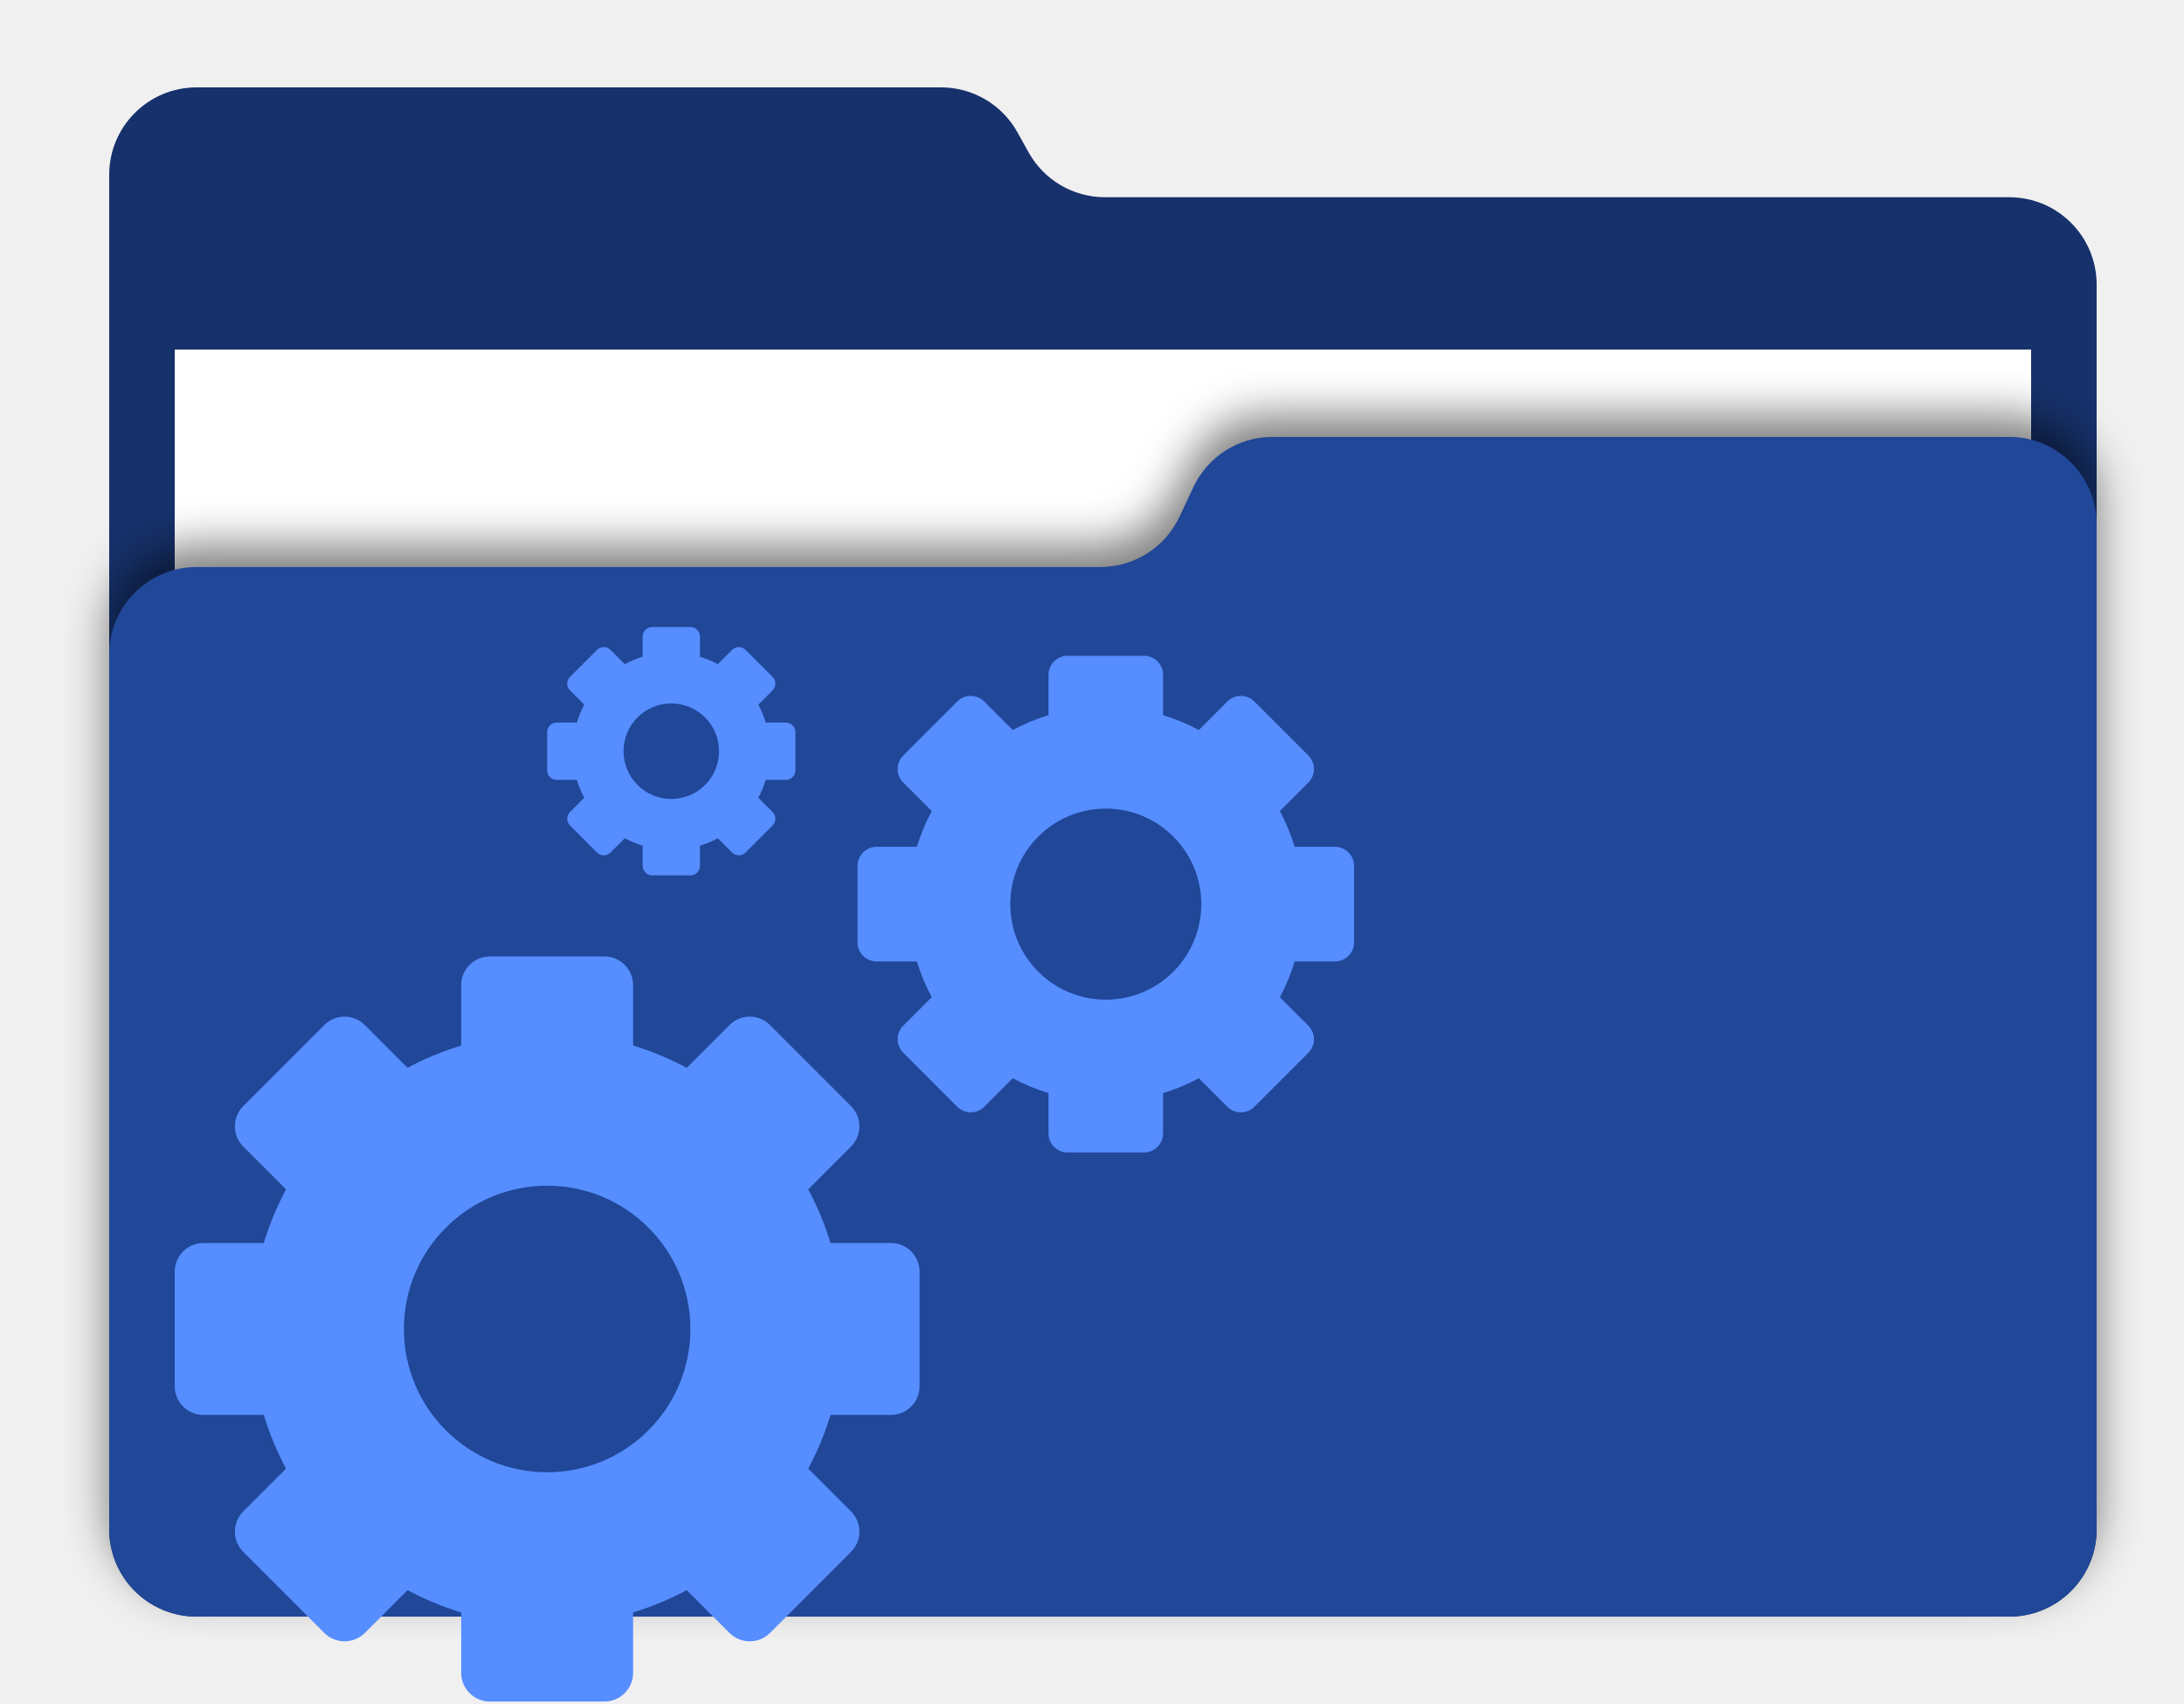
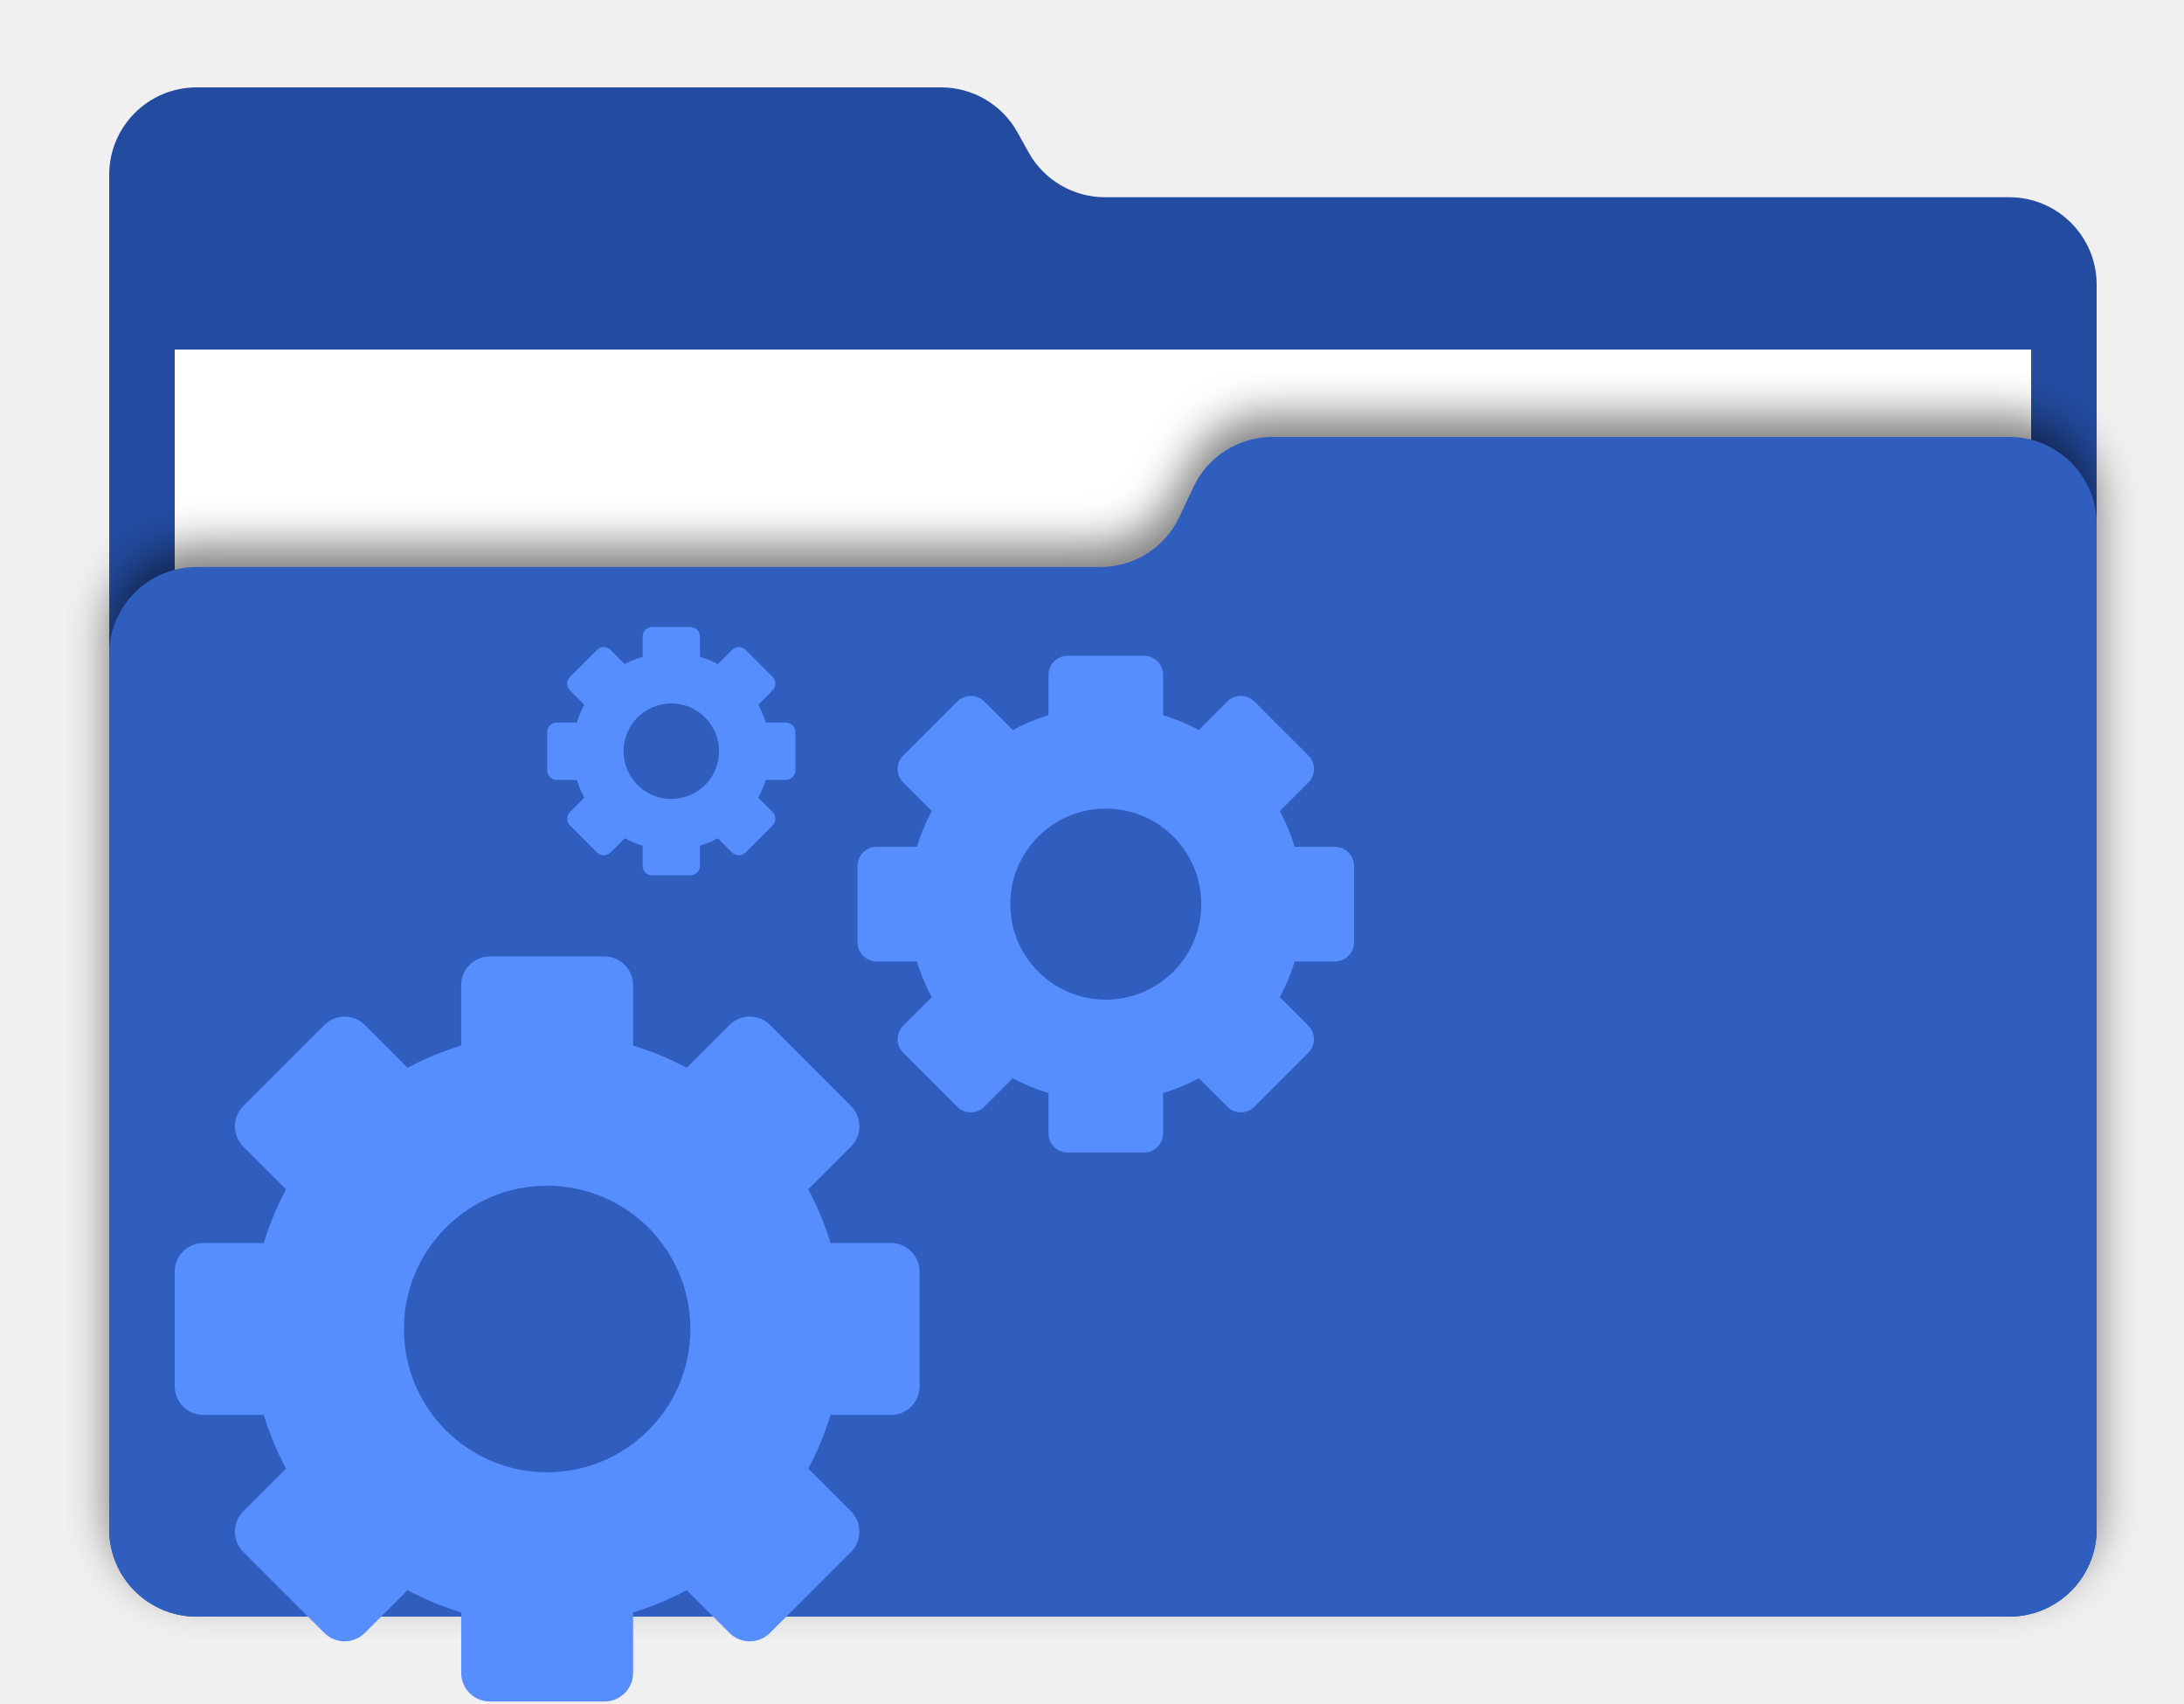
- <svg xmlns="http://www.w3.org/2000/svg" viewBox="0 0 100 78">
-   <path d="M9 74H92C94.209 74 96 72.209 96 70V13.028C96 10.819 94.209 9.028 92 9.028H50.592C49.141 9.028 47.803 8.242 47.097 6.974L46.585 6.054C45.879 4.786 44.541 4 43.09 4H9C6.791 4 5 5.791 5 8V70C5 72.209 6.791 74 9 74Z" fill="#16316B" />
+ <svg xmlns="http://www.w3.org/2000/svg" viewBox="0 0 100 78" fill="none">
+   <path fill="#234CA1" d="M9 74H92C94.209 74 96 72.209 96 70V13.028C96 10.819 94.209 9.028 92 9.028H50.592C49.141 9.028 47.803 8.242 47.097 6.974L46.585 6.054C45.879 4.786 44.541 4 43.09 4H9C6.791 4 5 5.791 5 8V70C5 72.209 6.791 74 9 74Z" />
  <rect x="8" y="16" width="85" height="57" fill="white" />
-   <g filter="url(#filter0_f_406_38)">
-     <path d="M92 73H9C6.791 73 5 71.209 5 69V28.955C5 26.746 6.791 24.955 9 24.955H50.117C51.585 24.955 52.935 24.151 53.634 22.859L54.589 21.096C55.288 19.805 56.638 19 58.106 19H92C94.209 19 96 20.791 96 23V69C96 71.209 94.209 73 92 73Z" fill="black" fill-opacity="0.5" />
+   <g filter="url(#filter0)">
+     <path fill="#000000" fill-opacity="0.5" d="M92 73H9C6.791 73 5 71.209 5 69V28.955C5 26.746 6.791 24.955 9 24.955H50.117C51.585 24.955 52.935 24.151 53.634 22.859L54.589 21.096C55.288 19.805 56.638 19 58.106 19H92C94.209 19 96 20.791 96 23V69C96 71.209 94.209 73 92 73Z" />
  </g>
-   <path d="M92 74H9C6.791 74 5 72.209 5 70V29.955C5 27.746 6.791 25.955 9 25.955H50.384C51.934 25.955 53.344 25.06 54.004 23.657L54.643 22.298C55.302 20.895 56.712 20 58.262 20H92C94.209 20 96 21.791 96 24V70C96 72.209 94.209 74 92 74Z" fill="#204798" />
-   <path d="M27.676 43.781C28.401 43.781 28.988 44.368 28.988 45.093V47.86C29.846 48.12 30.668 48.462 31.444 48.878L33.401 46.92C33.914 46.408 34.744 46.408 35.256 46.92L38.966 50.63C39.212 50.876 39.35 51.21 39.35 51.557C39.35 51.905 39.212 52.239 38.966 52.485L37.008 54.442C37.424 55.218 37.767 56.041 38.027 56.898H40.794C41.518 56.898 42.105 57.486 42.105 58.21V63.457C42.105 64.181 41.518 64.769 40.794 64.769H38.027C37.767 65.626 37.424 66.449 37.008 67.225L38.966 69.182C39.478 69.695 39.478 70.525 38.966 71.037L35.256 74.747C34.744 75.259 33.914 75.259 33.401 74.747L31.444 72.79C30.668 73.205 29.846 73.548 28.988 73.808V76.575C28.988 77.299 28.401 77.886 27.676 77.886H22.429C21.705 77.886 21.117 77.299 21.117 76.575V73.808C20.26 73.548 19.438 73.205 18.661 72.79L16.704 74.747C16.458 74.993 16.124 75.131 15.777 75.131C15.429 75.131 15.095 74.993 14.849 74.747L11.139 71.037C10.627 70.525 10.628 69.695 11.139 69.182L13.097 67.225C12.681 66.449 12.339 65.626 12.079 64.769H9.312C8.587 64.769 8 64.181 8 63.457V58.21C8 57.486 8.587 56.898 9.312 56.898H12.079C12.339 56.041 12.681 55.218 13.097 54.442L11.139 52.485C10.628 51.973 10.627 51.142 11.139 50.63L14.849 46.92C15.361 46.408 16.192 46.408 16.704 46.92L18.661 48.878C19.438 48.462 20.26 48.12 21.117 47.86V45.093C21.117 44.368 21.705 43.781 22.429 43.781H27.676ZM25.053 54.275C21.43 54.275 18.494 57.211 18.494 60.834C18.494 64.456 21.43 67.392 25.053 67.392C28.675 67.392 31.611 64.456 31.611 60.834C31.611 57.211 28.675 54.275 25.053 54.275Z" fill="#568DFF" />
-   <path d="M52.381 30.018C52.864 30.018 53.255 30.409 53.255 30.892V32.737C53.827 32.91 54.375 33.139 54.892 33.416L56.197 32.111C56.539 31.77 57.093 31.769 57.434 32.111L59.907 34.584C60.071 34.748 60.163 34.97 60.163 35.202C60.163 35.434 60.071 35.657 59.907 35.821L58.602 37.125C58.879 37.643 59.108 38.191 59.281 38.763H61.126C61.608 38.763 62 39.154 62 39.637V43.135C62 43.618 61.608 44.01 61.126 44.01H59.281C59.108 44.581 58.879 45.13 58.602 45.647L59.907 46.952C60.248 47.294 60.249 47.847 59.907 48.189L57.434 50.662C57.093 51.003 56.539 51.003 56.197 50.662L54.892 49.357C54.375 49.634 53.827 49.862 53.255 50.036V51.88C53.255 52.363 52.864 52.755 52.381 52.755H48.883C48.4 52.755 48.008 52.363 48.008 51.88V50.036C47.436 49.862 46.888 49.634 46.371 49.357L45.066 50.662C44.902 50.825 44.679 50.918 44.447 50.918C44.216 50.918 43.993 50.826 43.829 50.662L41.356 48.189C41.015 47.847 41.015 47.294 41.356 46.952L42.661 45.647C42.384 45.13 42.156 44.581 41.982 44.01H40.138C39.655 44.01 39.263 43.618 39.263 43.135V39.637C39.263 39.154 39.655 38.763 40.138 38.763H41.982C42.156 38.191 42.384 37.643 42.661 37.125L41.356 35.821C41.015 35.479 41.015 34.925 41.356 34.584L43.829 32.111C44.171 31.769 44.724 31.77 45.066 32.111L46.371 33.416C46.888 33.139 47.436 32.91 48.008 32.737V30.892C48.008 30.409 48.4 30.018 48.883 30.018H52.381ZM50.632 37.014C48.217 37.014 46.259 38.971 46.259 41.386C46.259 43.801 48.217 45.759 50.632 45.759C53.047 45.759 55.004 43.801 55.004 41.386C55.004 38.971 53.047 37.014 50.632 37.014Z" fill="#568DFF" />
-   <path d="M31.611 28.702C31.853 28.702 32.049 28.898 32.049 29.139V30.062C32.334 30.148 32.608 30.262 32.867 30.401L33.52 29.748C33.691 29.578 33.967 29.578 34.138 29.748L35.375 30.985C35.456 31.067 35.503 31.178 35.503 31.294C35.503 31.41 35.456 31.521 35.375 31.603L34.722 32.256C34.861 32.514 34.975 32.789 35.062 33.075H35.984C36.225 33.075 36.421 33.27 36.421 33.512V35.261C36.421 35.502 36.225 35.698 35.984 35.698H35.062C34.975 35.984 34.861 36.258 34.722 36.517L35.375 37.169C35.545 37.34 35.545 37.617 35.375 37.787L34.138 39.024C33.967 39.195 33.691 39.195 33.52 39.024L32.867 38.371C32.608 38.51 32.334 38.624 32.049 38.711V39.633C32.049 39.875 31.853 40.07 31.611 40.07H29.862C29.621 40.07 29.425 39.875 29.425 39.633V38.711C29.139 38.624 28.865 38.51 28.606 38.371L27.954 39.024C27.872 39.106 27.761 39.152 27.645 39.152C27.529 39.152 27.418 39.106 27.336 39.024L26.099 37.787C25.928 37.617 25.928 37.34 26.099 37.169L26.752 36.517C26.613 36.258 26.499 35.984 26.412 35.698H25.49C25.248 35.698 25.053 35.502 25.053 35.261V33.512C25.053 33.27 25.248 33.075 25.49 33.075H26.412C26.499 32.789 26.613 32.514 26.752 32.256L26.099 31.603C25.928 31.433 25.928 31.156 26.099 30.985L27.336 29.748C27.506 29.578 27.783 29.578 27.954 29.748L28.606 30.401C28.865 30.262 29.139 30.148 29.425 30.062V29.139C29.425 28.898 29.621 28.702 29.862 28.702H31.611ZM30.737 32.2C29.529 32.2 28.551 33.179 28.551 34.386C28.551 35.594 29.529 36.572 30.737 36.572C31.944 36.572 32.923 35.594 32.923 34.386C32.923 33.179 31.944 32.2 30.737 32.2Z" fill="#568DFF" />
+   <path fill="#2F5EBF" d="M92 74H9C6.791 74 5 72.209 5 70V29.955C5 27.746 6.791 25.955 9 25.955H50.384C51.934 25.955 53.344 25.06 54.004 23.657L54.643 22.298C55.302 20.895 56.712 20 58.262 20H92C94.209 20 96 21.791 96 24V70C96 72.209 94.209 74 92 74Z" />
+   <path fill="#568DFF" d="M27.676 43.781C28.401 43.781 28.988 44.368 28.988 45.093V47.86C29.846 48.12 30.668 48.462 31.444 48.878L33.401 46.92C33.914 46.408 34.744 46.408 35.256 46.92L38.966 50.63C39.212 50.876 39.35 51.21 39.35 51.557C39.35 51.905 39.212 52.239 38.966 52.485L37.008 54.442C37.424 55.218 37.767 56.041 38.027 56.898H40.794C41.518 56.898 42.105 57.486 42.105 58.21V63.457C42.105 64.181 41.518 64.769 40.794 64.769H38.027C37.767 65.626 37.424 66.449 37.008 67.225L38.966 69.182C39.478 69.695 39.478 70.525 38.966 71.037L35.256 74.747C34.744 75.259 33.914 75.259 33.401 74.747L31.444 72.79C30.668 73.205 29.846 73.548 28.988 73.808V76.575C28.988 77.299 28.401 77.886 27.676 77.886H22.429C21.705 77.886 21.117 77.299 21.117 76.575V73.808C20.26 73.548 19.438 73.205 18.661 72.79L16.704 74.747C16.458 74.993 16.124 75.131 15.777 75.131C15.429 75.131 15.095 74.993 14.849 74.747L11.139 71.037C10.627 70.525 10.628 69.695 11.139 69.182L13.097 67.225C12.681 66.449 12.339 65.626 12.079 64.769H9.312C8.587 64.769 8 64.181 8 63.457V58.21C8 57.486 8.587 56.898 9.312 56.898H12.079C12.339 56.041 12.681 55.218 13.097 54.442L11.139 52.485C10.628 51.973 10.627 51.142 11.139 50.63L14.849 46.92C15.361 46.408 16.192 46.408 16.704 46.92L18.661 48.878C19.438 48.462 20.26 48.12 21.117 47.86V45.093C21.117 44.368 21.705 43.781 22.429 43.781H27.676ZM25.053 54.275C21.43 54.275 18.494 57.211 18.494 60.834C18.494 64.456 21.43 67.392 25.053 67.392C28.675 67.392 31.611 64.456 31.611 60.834C31.611 57.211 28.675 54.275 25.053 54.275Z" />
+   <path fill="#568DFF" d="M52.381 30.018C52.864 30.018 53.255 30.409 53.255 30.892V32.737C53.827 32.91 54.375 33.139 54.892 33.416L56.197 32.111C56.539 31.77 57.093 31.769 57.434 32.111L59.907 34.584C60.071 34.748 60.163 34.97 60.163 35.202C60.163 35.434 60.071 35.657 59.907 35.821L58.602 37.125C58.879 37.643 59.108 38.191 59.281 38.763H61.126C61.608 38.763 62 39.154 62 39.637V43.135C62 43.618 61.608 44.01 61.126 44.01H59.281C59.108 44.581 58.879 45.13 58.602 45.647L59.907 46.952C60.248 47.294 60.249 47.847 59.907 48.189L57.434 50.662C57.093 51.003 56.539 51.003 56.197 50.662L54.892 49.357C54.375 49.634 53.827 49.862 53.255 50.036V51.88C53.255 52.363 52.864 52.755 52.381 52.755H48.883C48.4 52.755 48.008 52.363 48.008 51.88V50.036C47.436 49.862 46.888 49.634 46.371 49.357L45.066 50.662C44.902 50.825 44.679 50.918 44.447 50.918C44.216 50.918 43.993 50.826 43.829 50.662L41.356 48.189C41.015 47.847 41.015 47.294 41.356 46.952L42.661 45.647C42.384 45.13 42.156 44.581 41.982 44.01H40.138C39.655 44.01 39.263 43.618 39.263 43.135V39.637C39.263 39.154 39.655 38.763 40.138 38.763H41.982C42.156 38.191 42.384 37.643 42.661 37.125L41.356 35.821C41.015 35.479 41.015 34.925 41.356 34.584L43.829 32.111C44.171 31.769 44.724 31.77 45.066 32.111L46.371 33.416C46.888 33.139 47.436 32.91 48.008 32.737V30.892C48.008 30.409 48.4 30.018 48.883 30.018H52.381ZM50.632 37.014C48.217 37.014 46.259 38.971 46.259 41.386C46.259 43.801 48.217 45.759 50.632 45.759C53.047 45.759 55.004 43.801 55.004 41.386C55.004 38.971 53.047 37.014 50.632 37.014Z" />
+   <path fill="#568DFF" d="M31.611 28.702C31.853 28.702 32.049 28.898 32.049 29.139V30.062C32.334 30.148 32.608 30.262 32.867 30.401L33.52 29.748C33.691 29.578 33.967 29.578 34.138 29.748L35.375 30.985C35.456 31.067 35.503 31.178 35.503 31.294C35.503 31.41 35.456 31.521 35.375 31.603L34.722 32.256C34.861 32.514 34.975 32.789 35.062 33.075H35.984C36.225 33.075 36.421 33.27 36.421 33.512V35.261C36.421 35.502 36.225 35.698 35.984 35.698H35.062C34.975 35.984 34.861 36.258 34.722 36.517L35.375 37.169C35.545 37.34 35.545 37.617 35.375 37.787L34.138 39.024C33.967 39.195 33.691 39.195 33.52 39.024L32.867 38.371C32.608 38.51 32.334 38.624 32.049 38.711V39.633C32.049 39.875 31.853 40.07 31.611 40.07H29.862C29.621 40.07 29.425 39.875 29.425 39.633V38.711C29.139 38.624 28.865 38.51 28.606 38.371L27.954 39.024C27.872 39.106 27.761 39.152 27.645 39.152C27.529 39.152 27.418 39.106 27.336 39.024L26.099 37.787C25.928 37.617 25.928 37.34 26.099 37.169L26.752 36.517C26.613 36.258 26.499 35.984 26.412 35.698H25.49C25.248 35.698 25.053 35.502 25.053 35.261V33.512C25.053 33.27 25.248 33.075 25.49 33.075H26.412C26.499 32.789 26.613 32.514 26.752 32.256L26.099 31.603C25.928 31.433 25.928 31.156 26.099 30.985L27.336 29.748C27.506 29.578 27.783 29.578 27.954 29.748L28.606 30.401C28.865 30.262 29.139 30.148 29.425 30.062V29.139C29.425 28.898 29.621 28.702 29.862 28.702H31.611ZM30.737 32.2C29.529 32.2 28.551 33.179 28.551 34.386C28.551 35.594 29.529 36.572 30.737 36.572C31.944 36.572 32.923 35.594 32.923 34.386C32.923 33.179 31.944 32.2 30.737 32.2Z" />
  <defs>
-     <filter id="filter0_f_406_38" x="3" y="17" width="95" height="58" filterUnits="userSpaceOnUse" color-interpolation-filters="sRGB">
+     <filter id="filter0" x="3" y="17" width="95" height="58" filterUnits="userSpaceOnUse" color-interpolation-filters="sRGB">
      <feFlood flood-opacity="0" result="BackgroundImageFix" />
      <feBlend mode="normal" in="SourceGraphic" in2="BackgroundImageFix" result="shape" />
      <feGaussianBlur stdDeviation="1" result="effect1_foregroundBlur_406_38" />
    </filter>
  </defs>
</svg>
